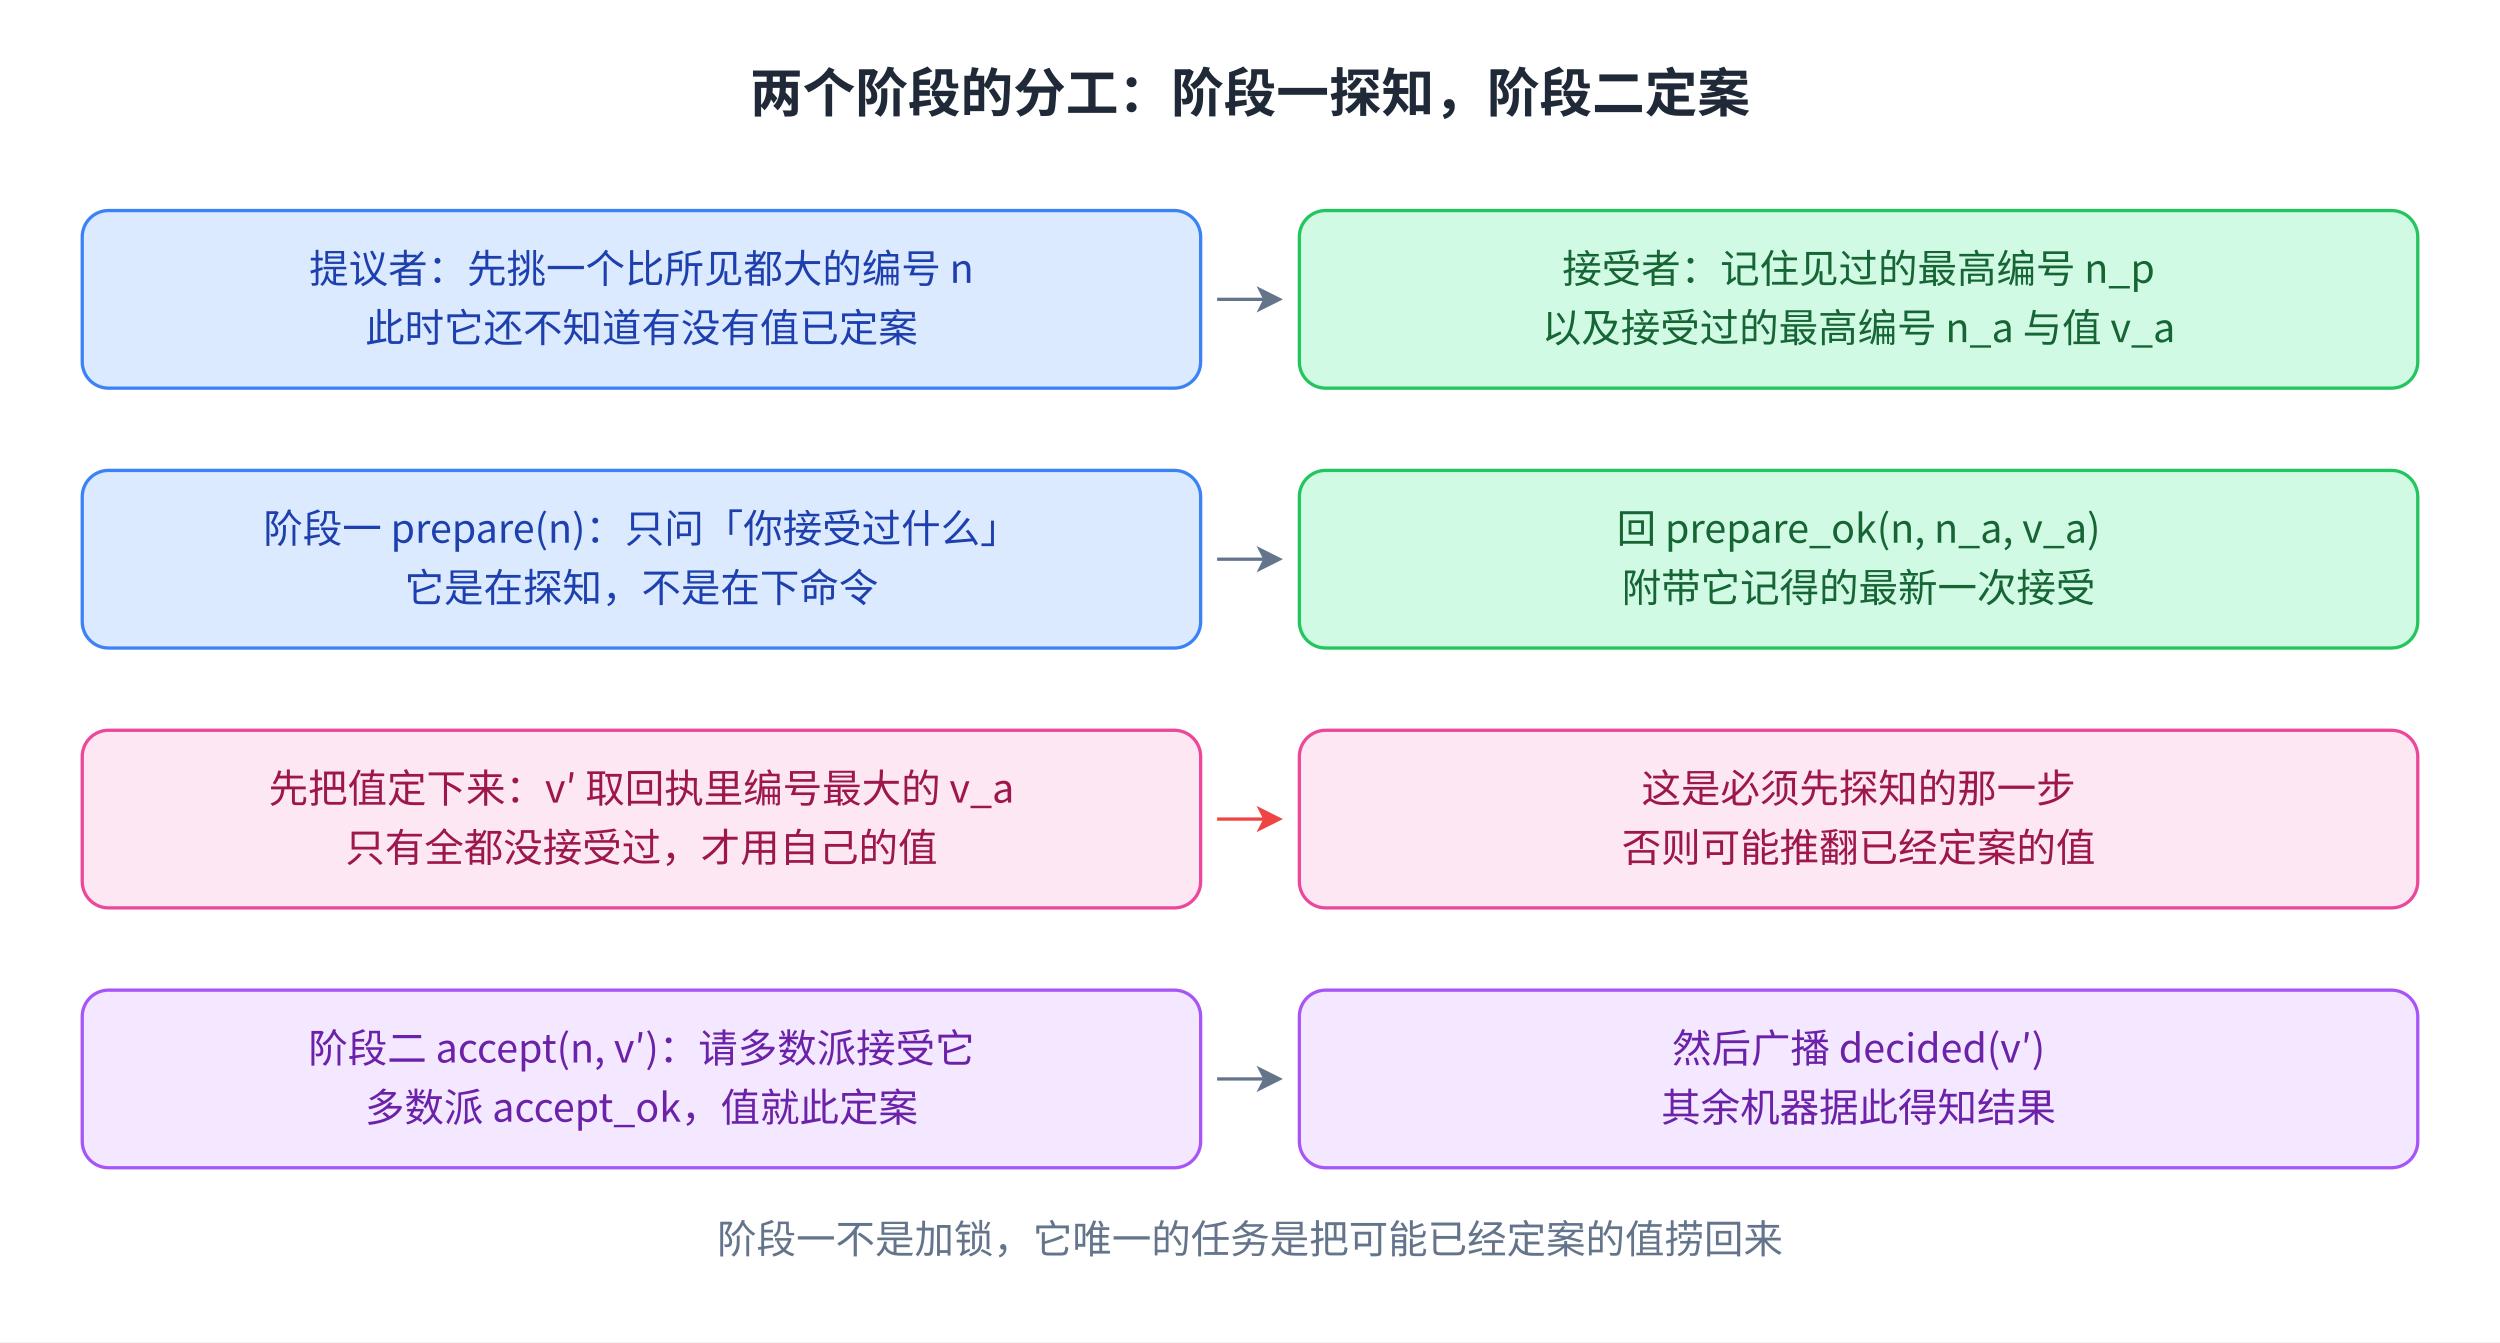
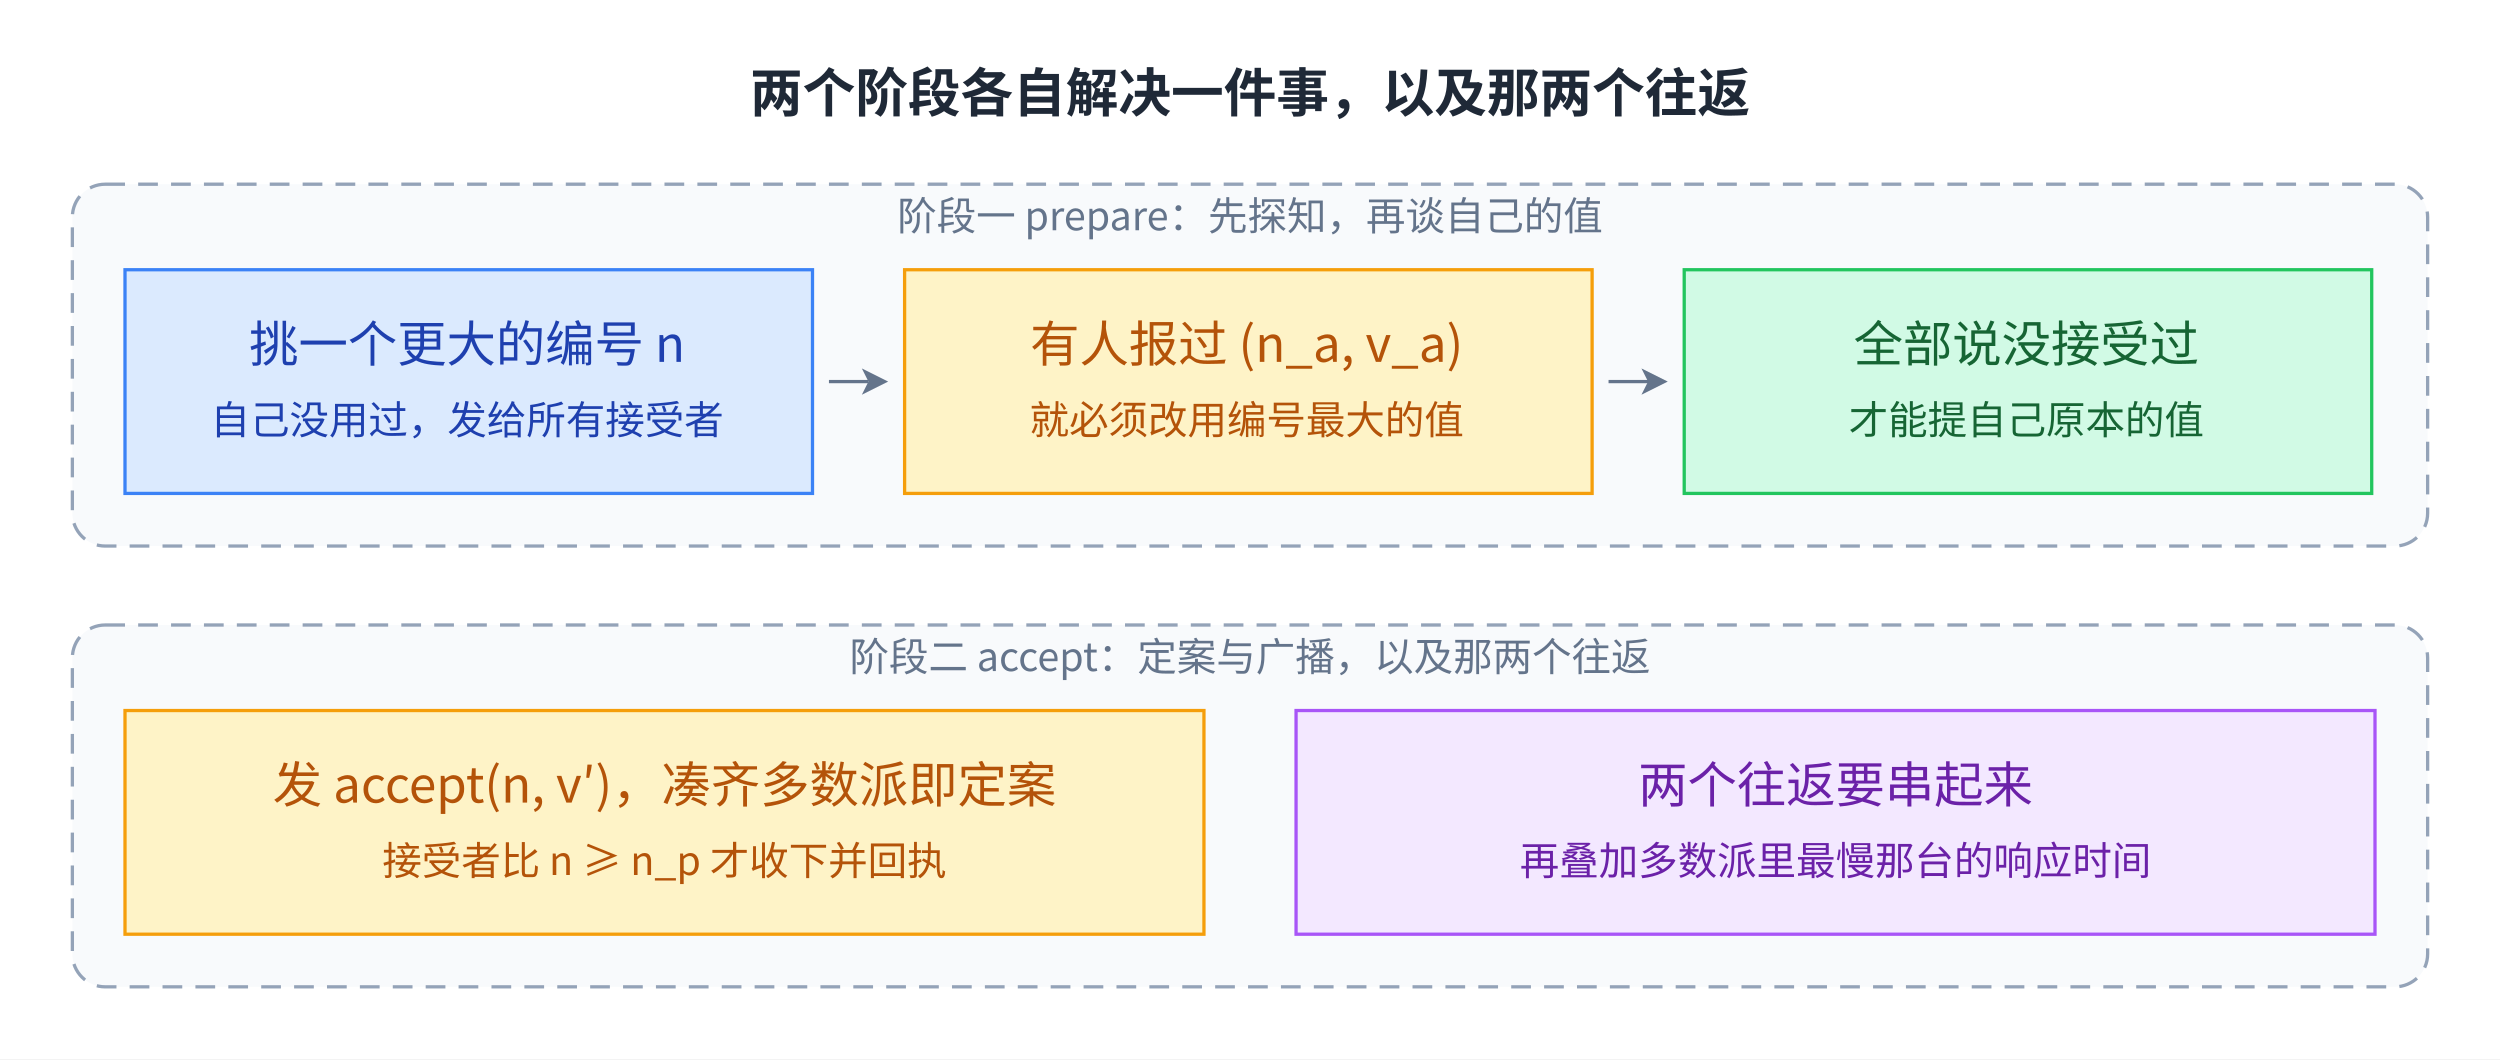
- <svg xmlns="http://www.w3.org/2000/svg" viewBox="0 0 760 408" width="760" height="408" role="img" aria-labelledby="fig-paxos-2-title fig-paxos-2-desc">
+ <svg xmlns="http://www.w3.org/2000/svg" viewBox="0 0 760 322" width="760" height="322" role="img" aria-labelledby="fig-paxos-2-title fig-paxos-2-desc">
  <defs>
    <style>
      text { font-family: 'PingFang SC', 'Microsoft YaHei', 'Noto Sans CJK SC', system-ui, sans-serif; }
    </style>
    <marker id="arrow" markerWidth="8" markerHeight="8" refX="2" refY="4" orient="auto" markerUnits="userSpaceOnUse">
      <path d="M0,0 L8,4 L0,8 L2,4 z" fill="#64748b" />
    </marker>
-     <marker id="arrow-red" markerWidth="8" markerHeight="8" refX="2" refY="4" orient="auto" markerUnits="userSpaceOnUse">
-       <path d="M0,0 L8,4 L0,8 L2,4 z" fill="#ef4444" />
-     </marker>
  </defs>
-   <rect x="0" y="0" width="760" height="408" fill="#ffffff" />
-   <text x="380" y="34" font-size="16" font-weight="600" fill="#1f2937" text-anchor="middle">两个阶段的分工：阶段一探知，阶段二定案</text>
-   <path d="M370,91 L384,91" fill="none" stroke="#64748b" marker-end="url(#arrow)" />
-   <path d="M370,170 L384,170" fill="none" stroke="#64748b" marker-end="url(#arrow)" />
-   <path d="M370,249 L384,249" fill="none" stroke="#ef4444" marker-end="url(#arrow-red)" />
-   <path d="M370,328 L384,328" fill="none" stroke="#64748b" marker-end="url(#arrow)" />
-   <rect x="25" y="64" width="340" height="54" rx="8" fill="#dbeafe" stroke="#3b82f6" />
-   <text x="195" y="86" font-size="12" fill="#1e40af" text-anchor="middle">提议者：先挑一个比所见都大的编号 n</text>
-   <text x="195" y="104" font-size="12" fill="#1e40af" text-anchor="middle">此时它还不知道有没有值已定案</text>
-   <rect x="395" y="64" width="340" height="54" rx="8" fill="#d1fae5" stroke="#22c55e" />
-   <text x="565" y="86" font-size="12" fill="#166534" text-anchor="middle">接受者：记住见过的最高编号 n_p</text>
-   <text x="565" y="104" font-size="12" fill="#166534" text-anchor="middle">以及接受过的最高编号 n_a 与值 v_a</text>
-   <rect x="25" y="143" width="340" height="54" rx="8" fill="#dbeafe" stroke="#3b82f6" />
-   <text x="195" y="165" font-size="12" fill="#1e40af" text-anchor="middle">阶段一 prepare(n)：只问「你接受过什么」</text>
-   <text x="195" y="183" font-size="12" fill="#1e40af" text-anchor="middle">它是在探知，不是在下命令</text>
-   <rect x="395" y="143" width="340" height="54" rx="8" fill="#d1fae5" stroke="#22c55e" />
-   <text x="565" y="165" font-size="12" fill="#166534" text-anchor="middle">回 prepare_ok(n, n_a, v_a)</text>
-   <text x="565" y="183" font-size="12" fill="#166534" text-anchor="middle">附带它记得的最新一次接受</text>
-   <rect x="25" y="222" width="340" height="54" rx="8" fill="#fce7f3" stroke="#ec4899" />
-   <text x="195" y="244" font-size="12" fill="#9d174d" text-anchor="middle">先把值定下来：v′ 取回执里编号最大的 v_a</text>
-   <text x="195" y="262" font-size="12" fill="#9d174d" text-anchor="middle">只有全都没接受过，才用自己的值</text>
-   <rect x="395" y="222" width="340" height="54" rx="8" fill="#fce7f3" stroke="#ec4899" />
-   <text x="565" y="244" font-size="12" fill="#9d174d" text-anchor="middle">这是必须先探知的那一步</text>
-   <text x="565" y="262" font-size="12" fill="#9d174d" text-anchor="middle">否则可能推翻已经定案的值</text>
-   <rect x="25" y="301" width="340" height="54" rx="8" fill="#f3e8ff" stroke="#a855f7" />
-   <text x="195" y="323" font-size="12" fill="#6b21a8" text-anchor="middle">阶段二 accept(n, v′)：请多数派接受它</text>
-   <text x="195" y="341" font-size="12" fill="#6b21a8" text-anchor="middle">多数派 accept_ok，值就此定案</text>
-   <rect x="395" y="301" width="340" height="54" rx="8" fill="#f3e8ff" stroke="#a855f7" />
-   <text x="565" y="323" font-size="12" fill="#6b21a8" text-anchor="middle">然后广播 decided(v′)</text>
-   <text x="565" y="341" font-size="12" fill="#6b21a8" text-anchor="middle">其余机器据此得知结果</text>
-   <text x="380" y="381" font-size="12" fill="#64748b" text-anchor="middle">阶段一不是加锁，它唯一的任务是把可能已经定案的值捞回来</text>
+   <rect x="0" y="0" width="760" height="322" fill="#ffffff" />
+   <text x="380" y="34" font-size="16" font-weight="600" fill="#1f2937" text-anchor="middle">两个阶段各自解决一件事，以及那两个往返</text>
+   <rect x="22" y="56" width="716" height="110" rx="10" fill="#f8fafc" stroke="#94a3b8" stroke-dasharray="6,4" />
+   <text x="380" y="70" font-size="12" fill="#64748b" text-anchor="middle">阶段一 prepare：先探知，再谈自己的值</text>
+   <rect x="22" y="190" width="716" height="110" rx="10" fill="#f8fafc" stroke="#94a3b8" stroke-dasharray="6,4" />
+   <text x="380" y="204" font-size="12" fill="#64748b" text-anchor="middle">阶段二 accept：定案与广播，以及那两个往返</text>
+   <path d="M252,116 L264,116" fill="none" stroke="#64748b" marker-end="url(#arrow)" />
+   <path d="M489,116 L501,116" fill="none" stroke="#64748b" marker-end="url(#arrow)" />
+   <rect x="38" y="82" width="209" height="68" fill="#dbeafe" stroke="#3b82f6" />
+   <text x="142" y="110" font-size="15" fill="#1e40af" text-anchor="middle">挑一个更大的编号 n</text>
+   <text x="142" y="132" font-size="12" fill="#1e40af" text-anchor="middle">自己没用过，发给所有接受者</text>
+   <rect x="275" y="82" width="209" height="68" fill="#fef3c7" stroke="#f59e0b" />
+   <text x="379" y="110" font-size="15" fill="#b45309" text-anchor="middle">有人报过 (n_a, v_a)</text>
+   <text x="379" y="132" font-size="12" fill="#b45309" text-anchor="middle">就必须改用编号最大的值</text>
+   <rect x="512" y="82" width="209" height="68" fill="#d1fae5" stroke="#22c55e" />
+   <text x="616" y="110" font-size="15" fill="#166534" text-anchor="middle">全部说没接受过</text>
+   <text x="616" y="132" font-size="12" fill="#166534" text-anchor="middle">才能提自己原本的值</text>
+   <rect x="38" y="216" width="328" height="68" fill="#fef3c7" stroke="#f59e0b" />
+   <text x="202" y="244" font-size="15" fill="#b45309" text-anchor="middle">发 accept(n, v′)，凑齐多数派即定案</text>
+   <text x="202" y="266" font-size="12" fill="#b45309" text-anchor="middle">接受者比 n ≥ n_p 才收下并回执</text>
+   <rect x="394" y="216" width="328" height="68" fill="#f3e8ff" stroke="#a855f7" />
+   <text x="558" y="244" font-size="15" fill="#6b21a8" text-anchor="middle">两个往返要串起来</text>
+   <text x="558" y="266" font-size="12" fill="#6b21a8" text-anchor="middle">再叠加多数派里最慢那台的响应时间</text>
</svg>
